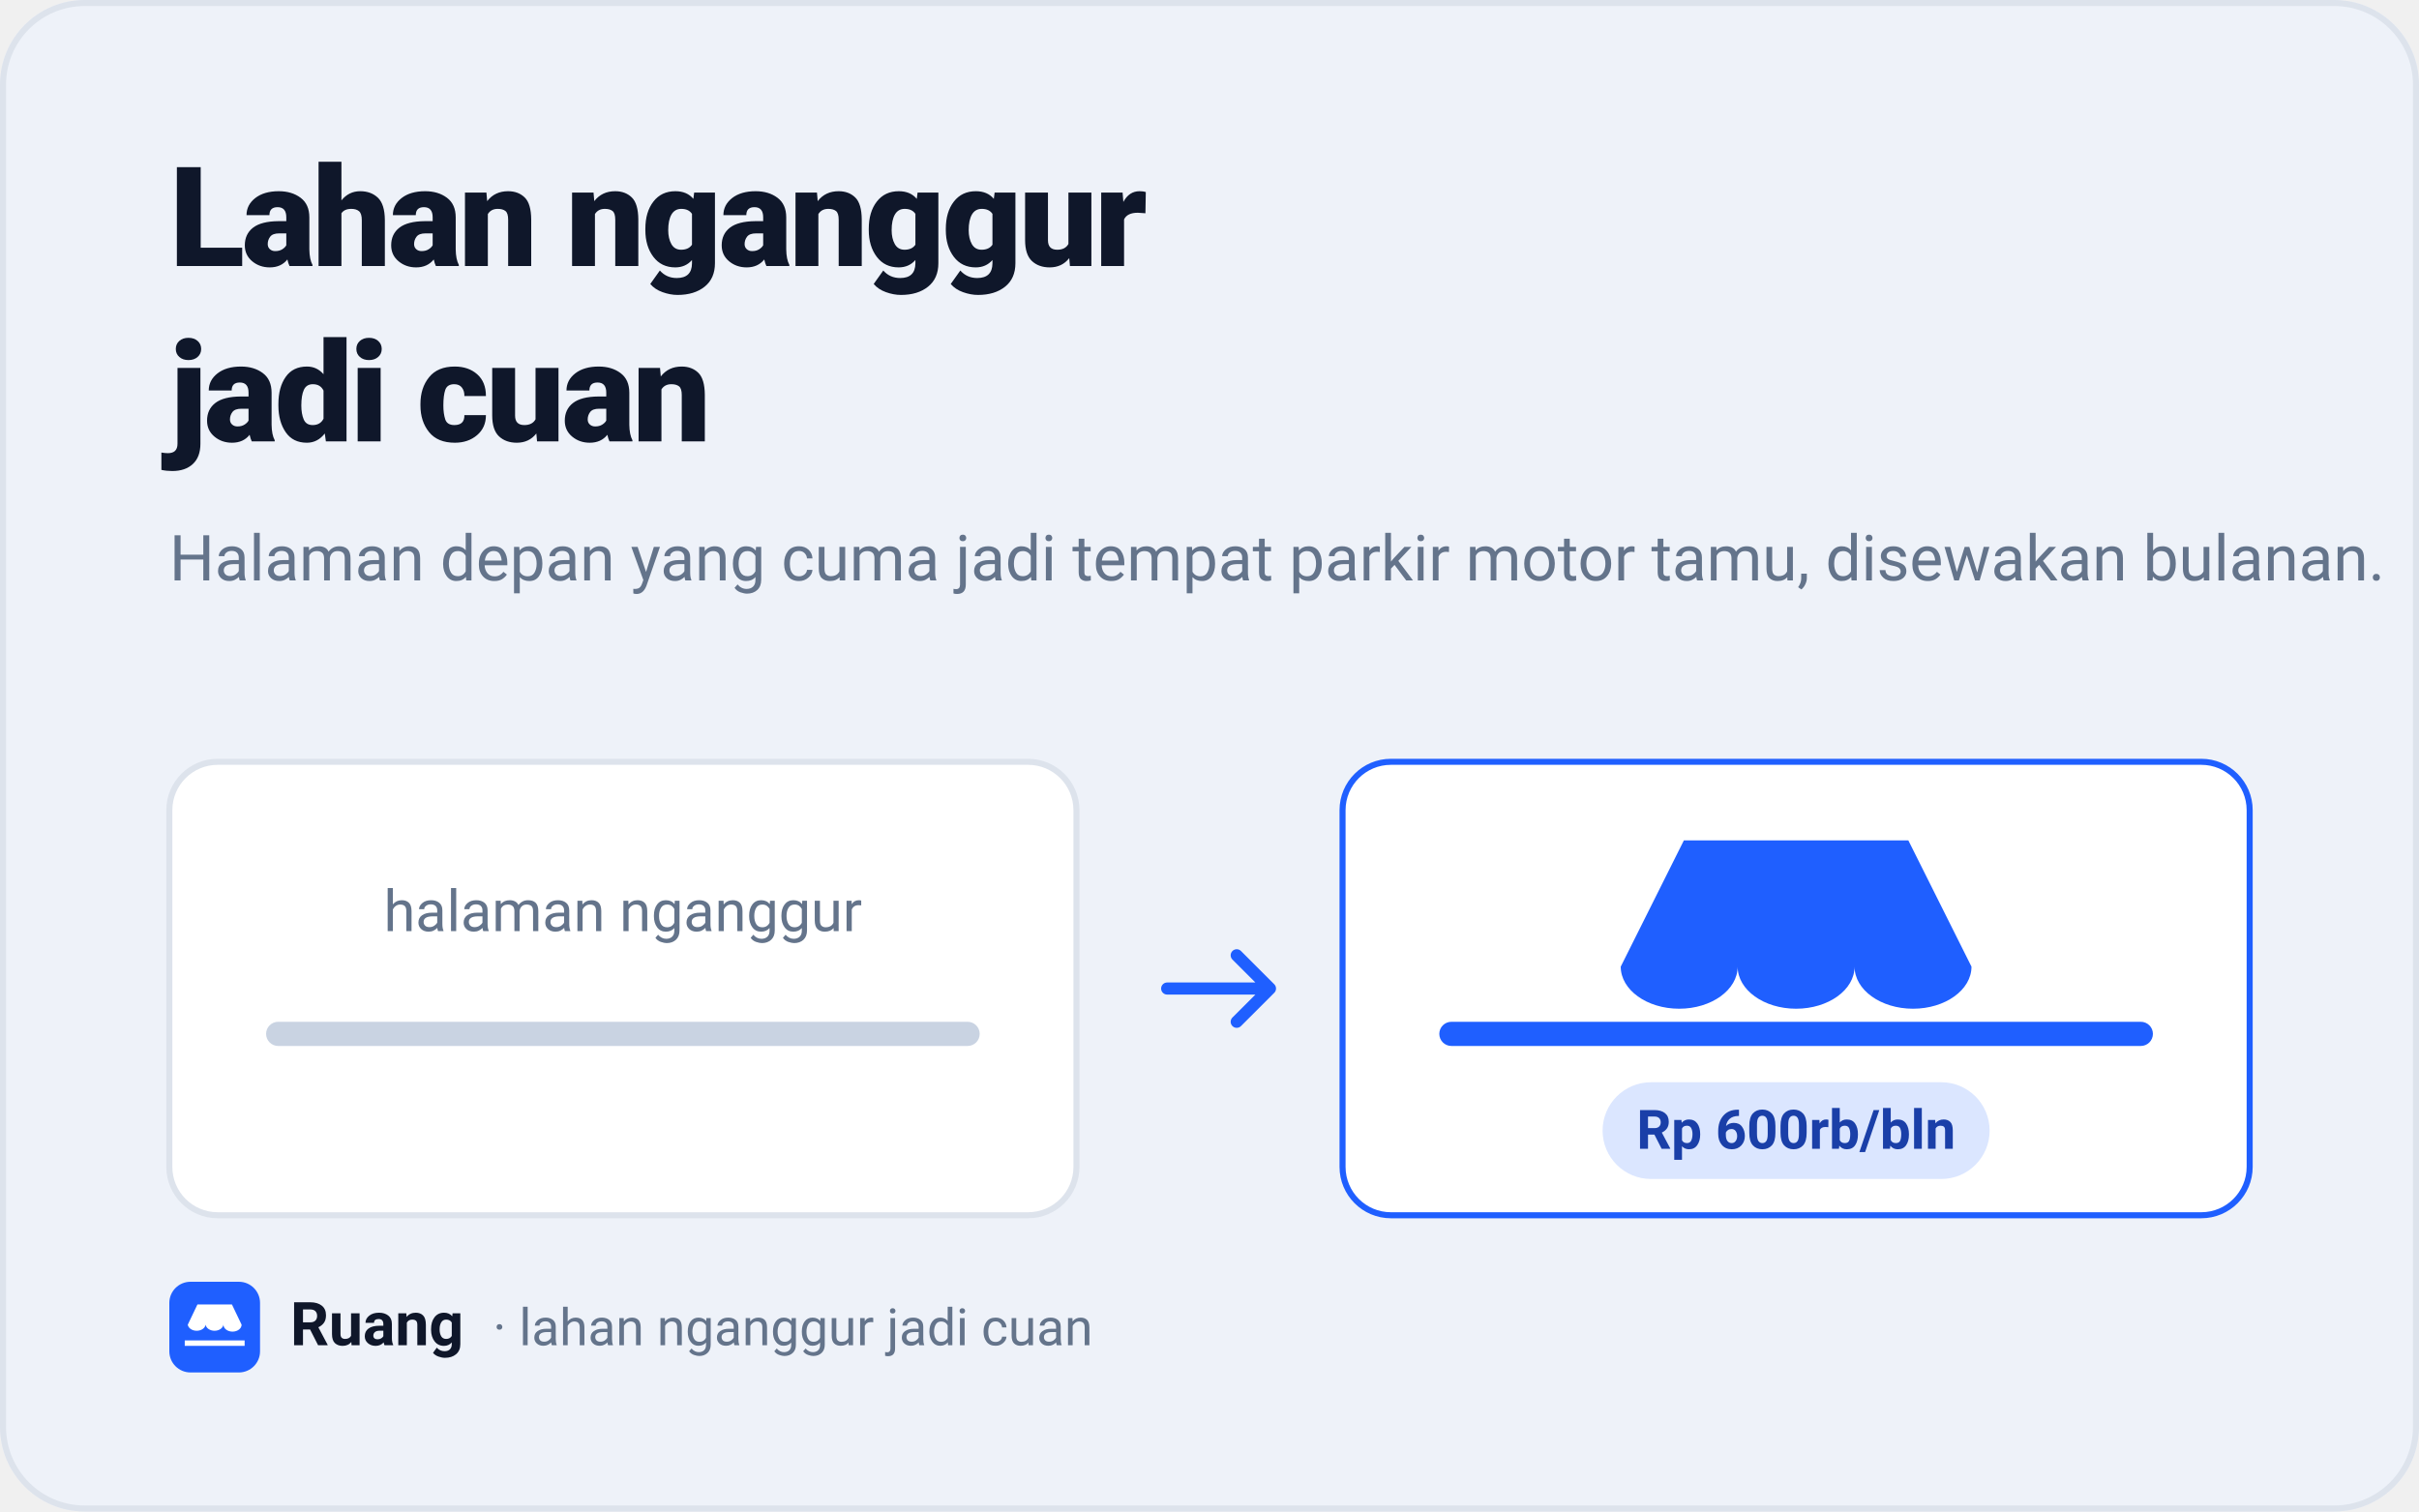
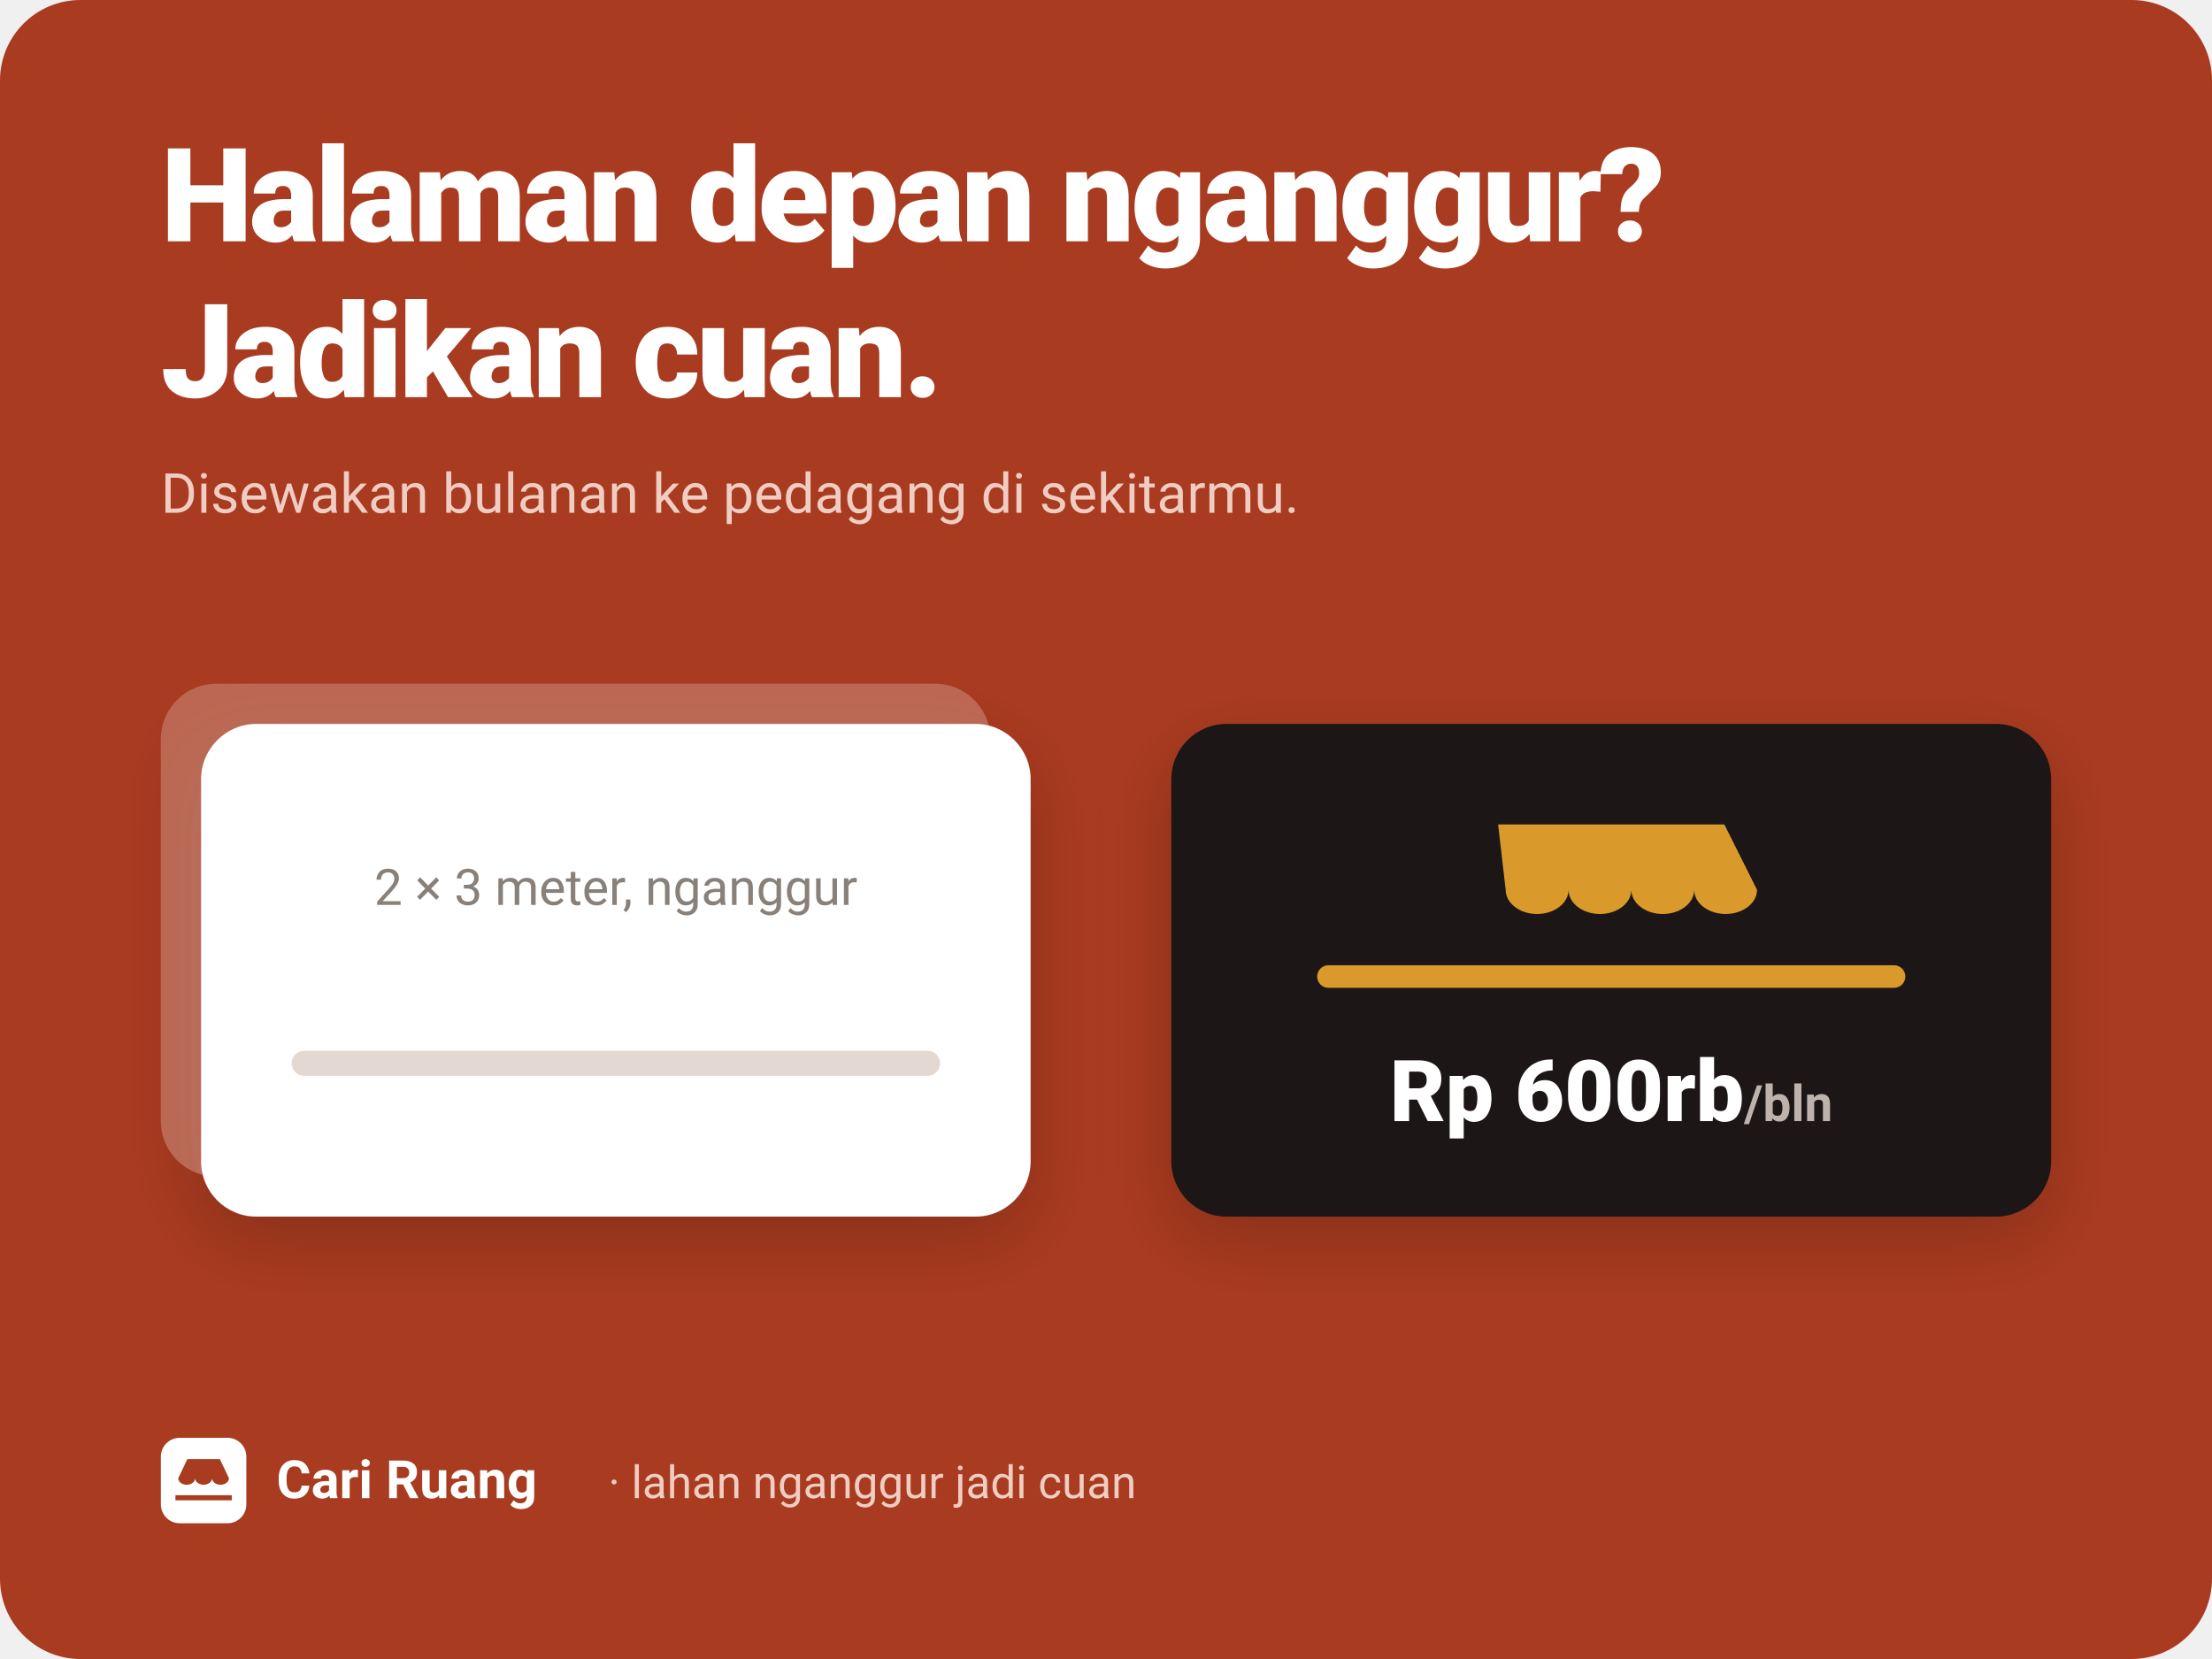
- <svg xmlns="http://www.w3.org/2000/svg" viewBox="0 0 800 500" role="img" aria-label="Halaman depan yang cuma jadi tempat parkir motor tamu, disewakan bulanan.">
-   <rect width="800" height="500" rx="28" fill="#eef2f9" />
-   <rect x="1" y="1" width="798" height="498" rx="27" fill="none" stroke="#dde3ec" stroke-width="2" />
+ <svg xmlns="http://www.w3.org/2000/svg" viewBox="0 0 880 660" role="img" aria-label="Disewakan bulanan ke pedagang di sekitarmu.">
+   <defs>
+     <filter id="bayang" x="-20%" y="-20%" width="140%" height="150%">
+       <feDropShadow dx="0" dy="10" stdDeviation="14" flood-color="#1a1512" flood-opacity="0.18" />
+     </filter>
+   </defs>
+   <rect width="880" height="660" rx="32" fill="#a93b20" />
  <g font-family="-apple-system,BlinkMacSystemFont,'Segoe UI',Roboto,Helvetica,Arial,sans-serif">
-     <text x="56" y="88" font-size="46" font-weight="800" fill="#0f172a" letter-spacing="-1">
-       <tspan x="56" dy="0">Lahan nganggur</tspan>
-       <tspan x="56" dy="58">jadi cuan</tspan>
+     <text x="64" y="96" font-size="52" font-weight="800" fill="#ffffff" letter-spacing="-1.4">
+       <tspan x="64" dy="0">Halaman depan nganggur?</tspan>
+       <tspan x="64" dy="62">Jadikan cuan.</tspan>
    </text>
-     <text x="56" y="192" font-size="21" fill="#64748b">Halaman depan yang cuma jadi tempat parkir motor tamu, disewakan bulanan.</text>
+     <text x="64" y="204" font-size="22" fill="#f0cdc2">Disewakan bulanan ke pedagang di sekitarmu.</text>
  </g>
  <g>
-     <rect x="56" y="252" width="300" height="150" rx="16" fill="#ffffff" stroke="#dde3ec" stroke-width="2" />
-     <rect x="88" y="338" width="236" height="8" rx="4" fill="#c9d3e2" />
-     <text x="206" y="308" text-anchor="middle" font-family="-apple-system,BlinkMacSystemFont,'Segoe UI',Roboto,Helvetica,Arial,sans-serif" font-size="19" fill="#64748b">halaman nganggur</text>
-     <path d="M386 327 h34 m0 0 -11 -11 m11 11 -11 11" stroke="#1f5fff" stroke-width="4" stroke-linecap="round" stroke-linejoin="round" fill="none" />
-     <rect x="444" y="252" width="300" height="150" rx="16" fill="#ffffff" stroke="#1f5fff" stroke-width="2" />
-     <path fill="#1f5fff" d="M556.88 278 H631.12 L652.0 319.76 A19.333 13.92 0 0 1 613.333 319.76 A19.333 13.92 0 0 1 574.667 319.76 A19.333 13.92 0 0 1 536.0 319.76 Z" />
-     <rect x="476" y="338" width="236" height="8" rx="4" fill="#1f5fff" />
-     <g font-family="-apple-system,BlinkMacSystemFont,'Segoe UI',Roboto,Helvetica,Arial,sans-serif">
-       <rect x="530" y="358" width="128" height="32" rx="16" fill="#dbe6ff" />
-       <text x="594" y="380" text-anchor="middle" font-size="18" font-weight="700" fill="#1a3fa8">Rp 600rb/bln</text>
+     <g filter="url(#bayang)">
+       <rect x="64" y="272" width="330" height="196" rx="22" fill="#ffffff" opacity="0.22" />
+       <rect x="80" y="288" width="330" height="196" rx="22" fill="#ffffff" />
    </g>
+     <rect x="116" y="418" width="258" height="10" rx="5" fill="#e3d9d2" />
+     <text x="245" y="360" text-anchor="middle" font-family="-apple-system,BlinkMacSystemFont,'Segoe UI',Roboto,Helvetica,Arial,sans-serif" font-size="20" fill="#8a807a">2 × 3 meter, nganggur</text>
+     <g filter="url(#bayang)">
+       <rect x="466" y="288" width="350" height="196" rx="22" fill="#1a1512" />
+     </g>
+     <path fill="#d99a2b" d="M596 328 H686 L699 354       A11.7 9 0 0 1 674 354 A11.7 9 0 0 1 649 354 A11.7 9 0 0 1 624 354 A11.7 9 0 0 1 599 354 Z" />
+     <rect x="524" y="384" width="234" height="9" rx="4.5" fill="#d99a2b" />
+     <text x="641" y="446" text-anchor="middle" font-family="-apple-system,BlinkMacSystemFont,'Segoe UI',Roboto,Helvetica,Arial,sans-serif" font-size="34" font-weight="800" fill="#ffffff">Rp 600rb<tspan font-size="20" font-weight="600" fill="#bdb3ac">/bln</tspan>
+     </text>
  </g>
  <g font-family="-apple-system,BlinkMacSystemFont,'Segoe UI',Roboto,Helvetica,Arial,sans-serif">
-     <rect x="56" y="424" width="30" height="30" rx="7" fill="#1f5fff" />
-     <path fill="#ffffff" d="M65.3 431.5 H76.7 L79.9 438.2       A2.97 2.27 0 0 1 73.9 438.2 A2.97 2.27 0 0 1 68 438.2 A2.97 2.27 0 0 1 62.1 438.2 Z" />
-     <rect x="61.1" y="443.4" width="19.8" height="1.8" fill="#ffffff" />
-     <text x="96" y="445" font-size="20" font-weight="700" fill="#0f172a">Ruang</text>
-     <text x="163" y="445" font-size="17" fill="#64748b">· lahan nganggur jadi cuan</text>
+     <g transform="translate(64 572) scale(0.53125)">
+       <rect width="64" height="64" rx="14.1" fill="#ffffff" />
+       <path fill="#a93b20" d="M19.8 16 H44.2 L51 30.3       A6.33 4.85 0 0 1 38.33 30.3 A6.33 4.85 0 0 1 25.67 30.3       A6.33 4.85 0 0 1 13 30.3 Z" />
+       <rect x="10.9" y="43" width="42.2" height="3.8" fill="#a93b20" />
+     </g>
+     <text x="110" y="596" font-size="21" font-weight="700" fill="#ffffff">Cari Ruang</text>
+     <text x="242" y="596" font-size="18" fill="#f0cdc2">· lahan nganggur jadi cuan</text>
  </g>
</svg>
